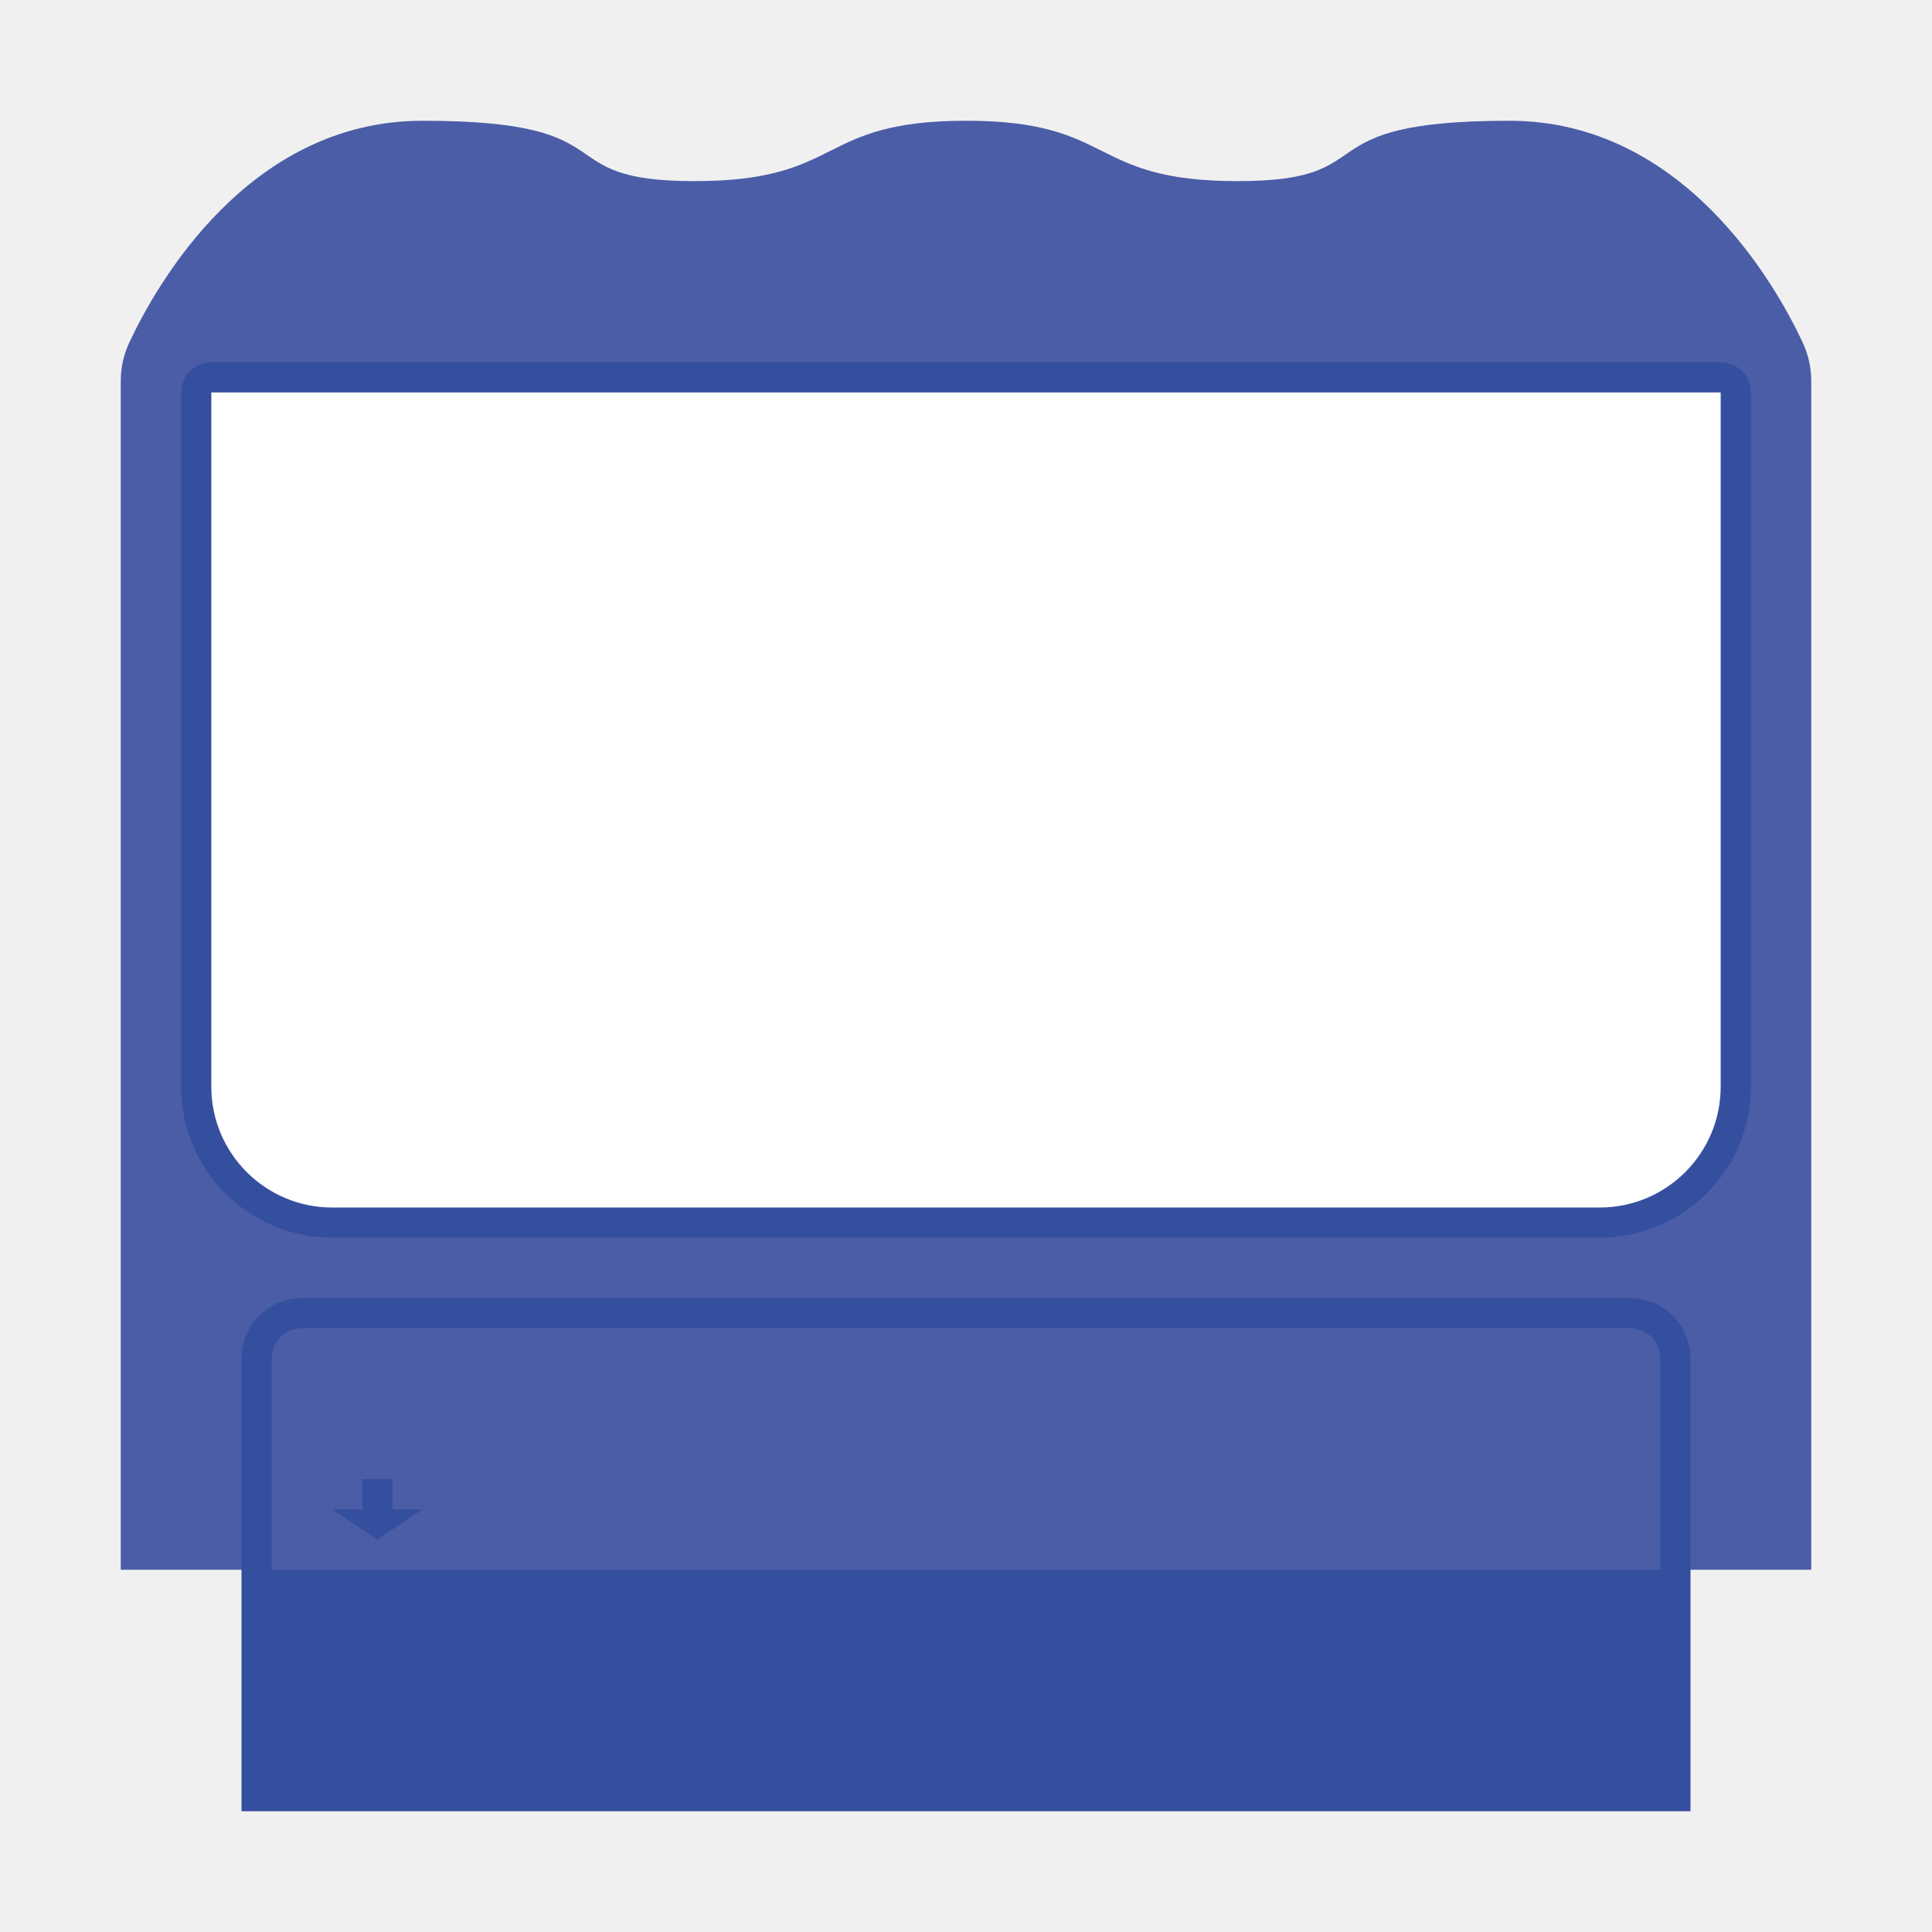
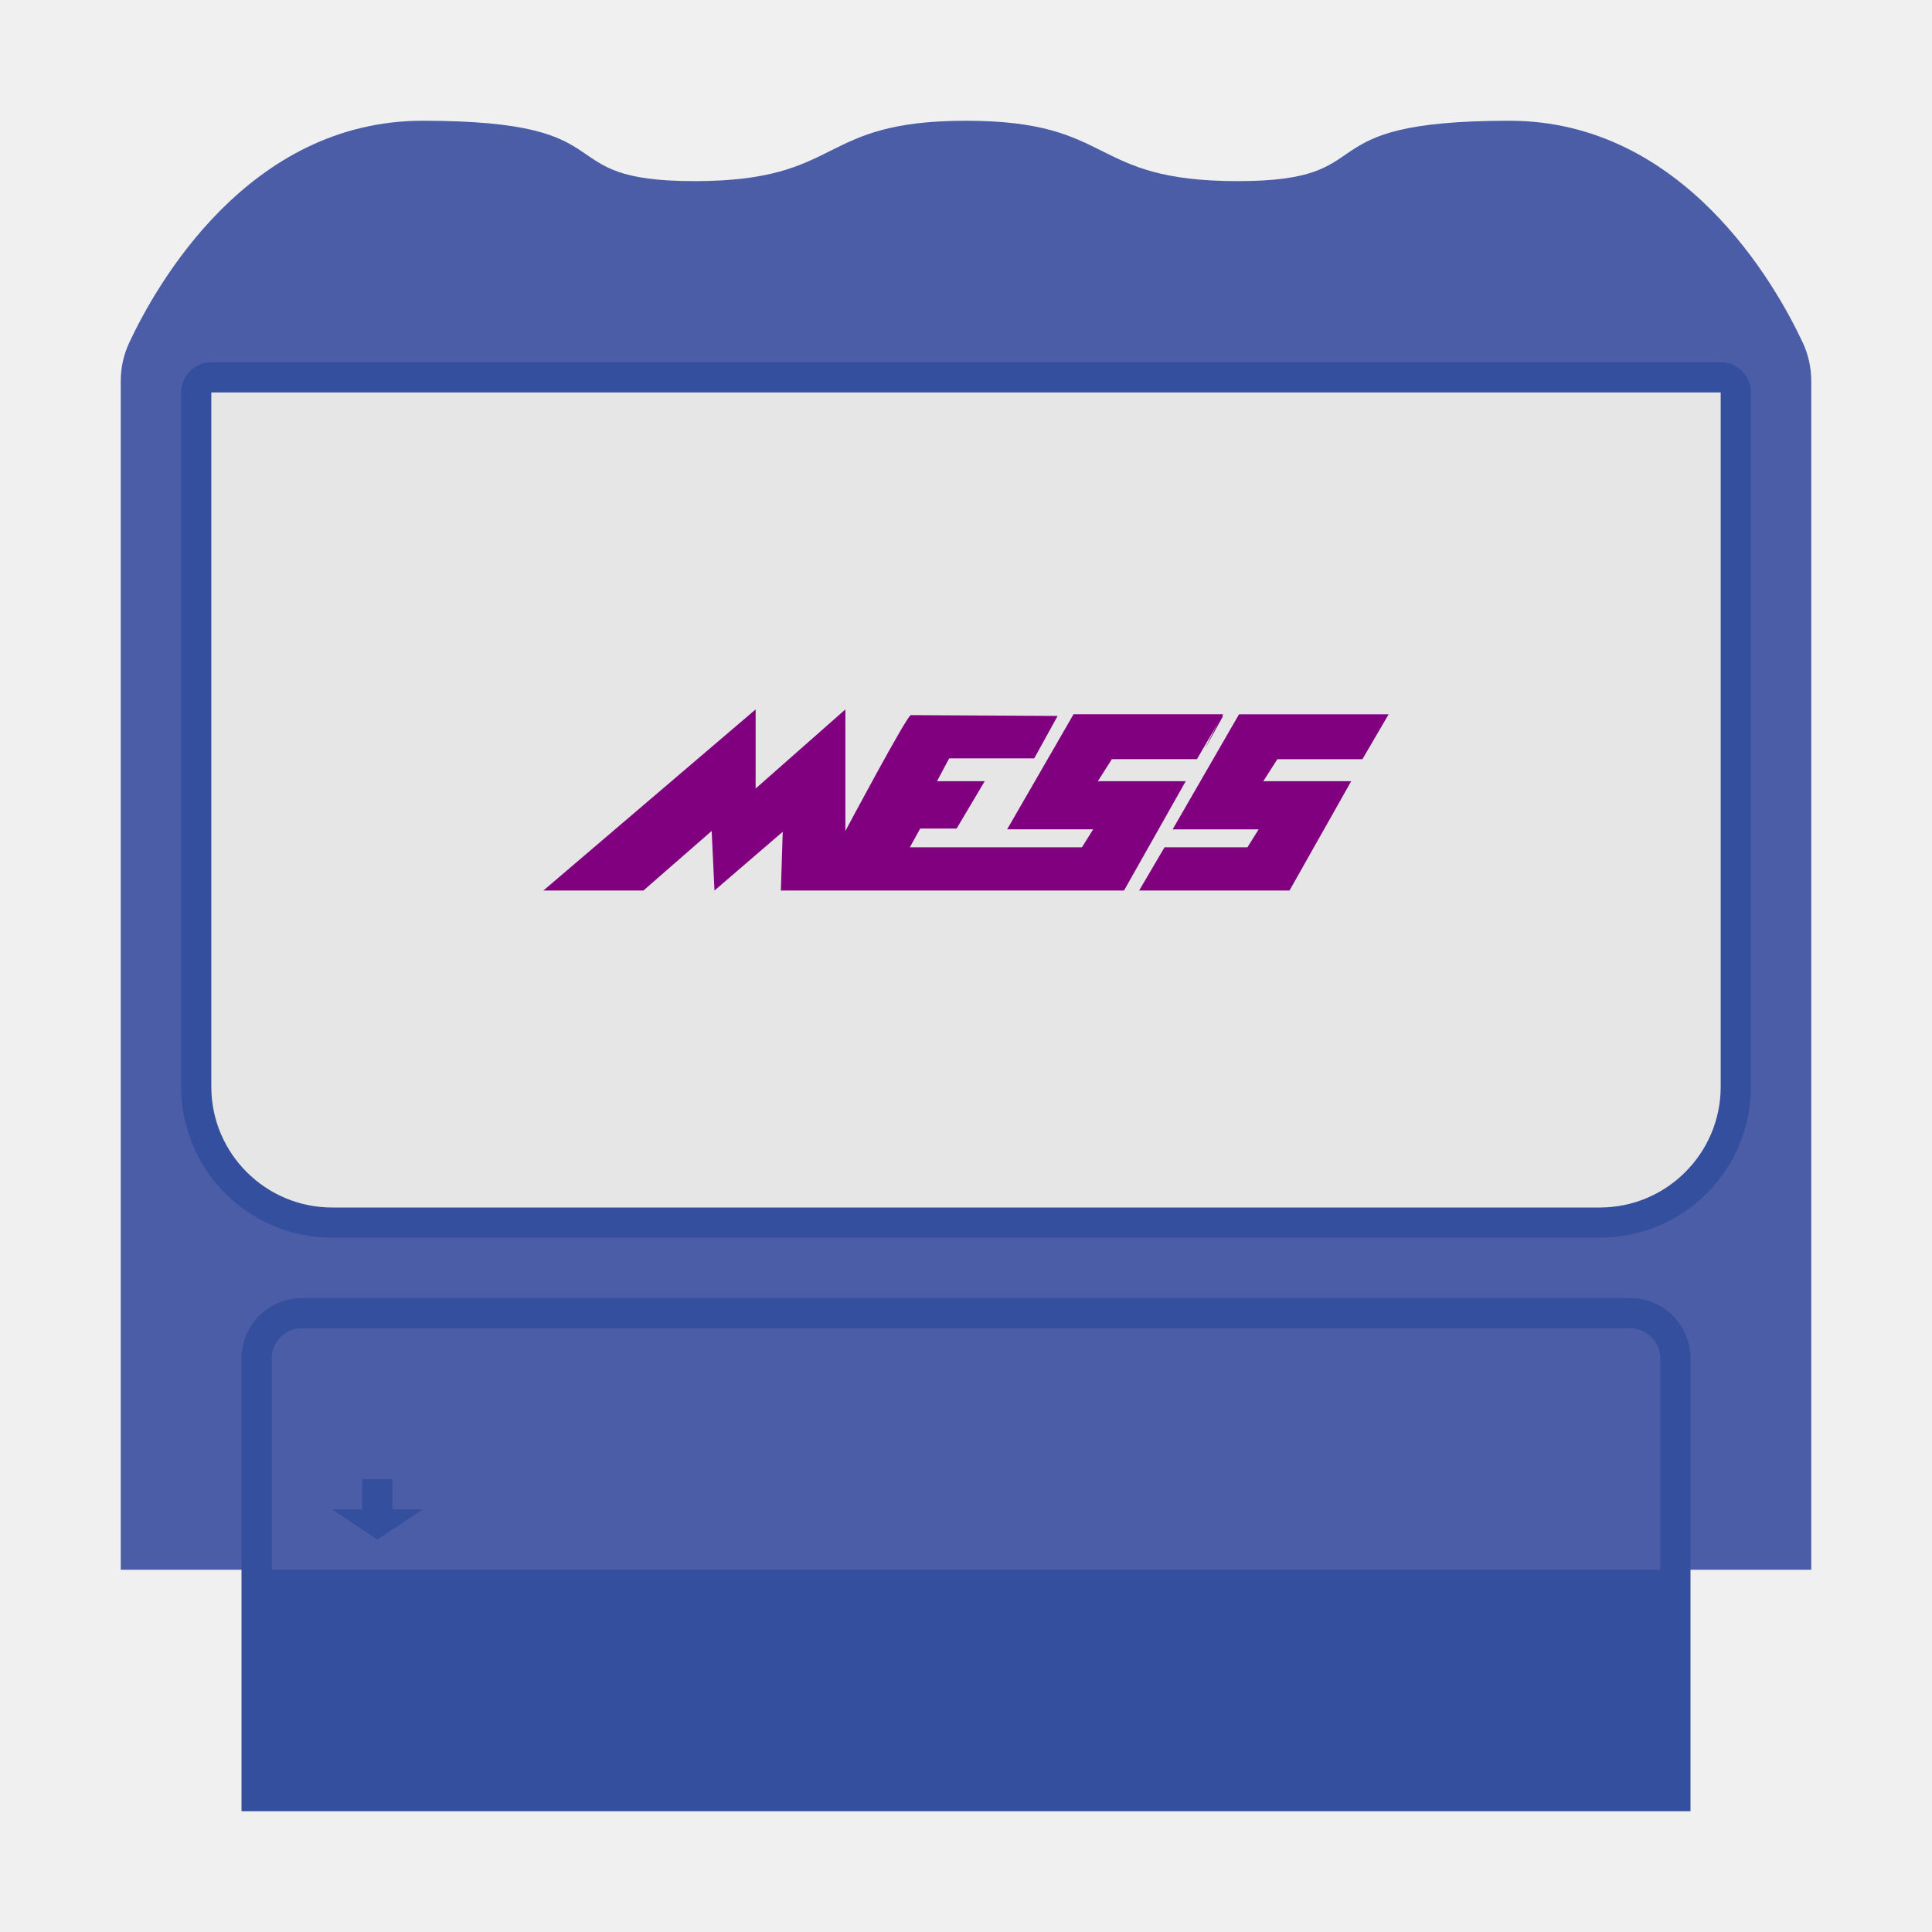
<svg xmlns="http://www.w3.org/2000/svg" viewBox="0 0 341.333 341.333" height="256" width="256" xml:space="preserve" id="svg2" version="1.1">
  <defs id="defs6">
    <clipPath id="clipPath18" clipPathUnits="userSpaceOnUse">
      <path id="path16" d="M 0,256 H 256 V 0 H 0 Z" />
    </clipPath>
    <clipPath id="clipPath26" clipPathUnits="userSpaceOnUse">
      <path id="path24" d="M 8,248 H 248 V 8 H 8 Z" />
    </clipPath>
  </defs>
  <g id="g36" transform="matrix(1.333333,0,0,-1.333333,266.6667,21.33334)">
    <path d="m 0,0 c -28,0 -16,-8 -36,-8 -20,0 -16,8 -36,8 -20,0 -16,-8 -36,-8 -20,0 -8,8 -36,8 -23.081,0 -35.29,-21.745 -38.867,-29.384 -0.748,-1.596 -1.133,-3.329 -1.133,-5.092 V -192 H 40 v 157.524 c 0,1.763 -0.386,3.496 -1.133,5.092 C 35.29,-21.745 23.081,0 0,0" style="fill:#4b5da7;fill-opacity:1;fill-rule:nonzero;stroke:none" id="path38" />
  </g>
  <g id="g40" transform="matrix(1.333333,0,0,-1.333333,304,64)">
    <path d="m 0,0 h -200 c -2.209,0 -4,-1.791 -4,-4 v -92 c 0,-11.046 8.954,-20 20,-20 h 168 c 11.046,0 20,8.954 20,20 V -4 C 4,-1.791 2.209,0 0,0" style="fill:#354f9f;fill-opacity:1;fill-rule:nonzero;stroke:none" id="path42" />
  </g>
-   <g id="g44" transform="matrix(1.333333,0,0,-1.333333,304,69.33334)">
-     <path d="m 0,0 v -92 c 0,-8.822 -7.178,-16 -16,-16 h -168 c -8.822,0 -16,7.178 -16,16 V 0 H 0" style="fill:#ffffff;fill-opacity:1;fill-rule:nonzero;stroke:none" id="path46" />
+   <g id="g44" transform="matrix(1.333333,0,0,-1.333333,304,69.33334)" style="fill:#e6e6e6">
+     <path d="m 0,0 v -92 c 0,-8.822 -7.178,-16 -16,-16 h -168 c -8.822,0 -16,7.178 -16,16 V 0 H 0" style="fill:#e6e6e6;fill-opacity:1;fill-rule:nonzero;stroke:none" id="path46" />
  </g>
  <g id="g48" transform="matrix(1.333333,0,0,-1.333333,298.6667,320)">
    <path d="m 0,0 h -192 v 60 c 0,4.418 3.582,8 8,8 H -8 c 4.418,0 8,-3.582 8,-8 z" style="fill:#354f9f;fill-opacity:1;fill-rule:nonzero;stroke:none" id="path50" />
  </g>
  <g id="g52" transform="matrix(1.333333,0,0,-1.333333,293.3333,277.3333)">
    <path d="m 0,0 h -184 v 28 c 0,2.209 1.791,4 4,4 H -4 c 2.209,0 4,-1.791 4,-4 z" style="fill:#4b5da7;fill-opacity:1;fill-rule:nonzero;stroke:none" id="path54" />
  </g>
  <g id="g56" transform="matrix(1.333333,0,0,-1.333333,69.33333,266.6667)">
    <path d="M 0,0 V 4 H -4 V 0 h -4 l 6,-4 6,4 z" style="fill:#354f9f;fill-opacity:1;fill-rule:nonzero;stroke:none" id="path58" />
  </g>
+   <g id="g872" transform="matrix(1.999982,0,0,1.99995,-226.5879,-336.9071)" style="fill:#800080">
+     <g transform="matrix(1.333333,0,0,-1.333333,161.2954,247.126)" id="g102" style="fill:#800080">
+       <path id="path104" style="fill:#800080;fill-opacity:1;fill-rule:nonzero;stroke:none" d="M 0,0 14.062,12 V 6.757 L 20.009,12 V 3.946 c 0,0 4.088,7.676 4.336,7.676 0.248,0 9.726,-0.054 9.726,-0.054 L 32.522,8.757 H 26.885 L 26.08,7.243 h 3.159 L 27.381,4.108 H 24.965 L 24.283,2.865 h 11.398 l 0.744,1.189 h -5.699 l 4.398,7.622 h 9.911 L 43.301,8.703 h -5.637 l -0.929,-1.46 h 5.823 L 38.469,0 H 15.735 L 15.858,3.892 11.336,0 11.15,3.946 6.628,0 Z" />
+     </g>
+     <g transform="matrix(1.333333,0,0,-1.333333,221.3425,231.7025)" id="g106" style="fill:#800080">
+       <path id="path108" style="fill:#800080;fill-opacity:1;fill-rule:nonzero;stroke:none" d="M 0,0 C 0,0 -0.044,0 -0.121,0.001 L -1.215,-2.205 Z" />
+     </g>
+     <g transform="matrix(1.333333,0,0,-1.333333,233.6493,235.5224)" id="g110" style="fill:#800080">
+       <path id="path112" style="fill:#800080;fill-opacity:1;fill-rule:nonzero;stroke:none" d="m 0,0 1.735,2.973 h -9.912 l -4.398,-7.622 h 5.699 l -0.743,-1.189 h -5.493 l -1.684,-2.865 h 9.964 l 4.089,7.244 H -6.566 L -5.637,0 Z" />
+     </g>
+   </g>
</svg>
